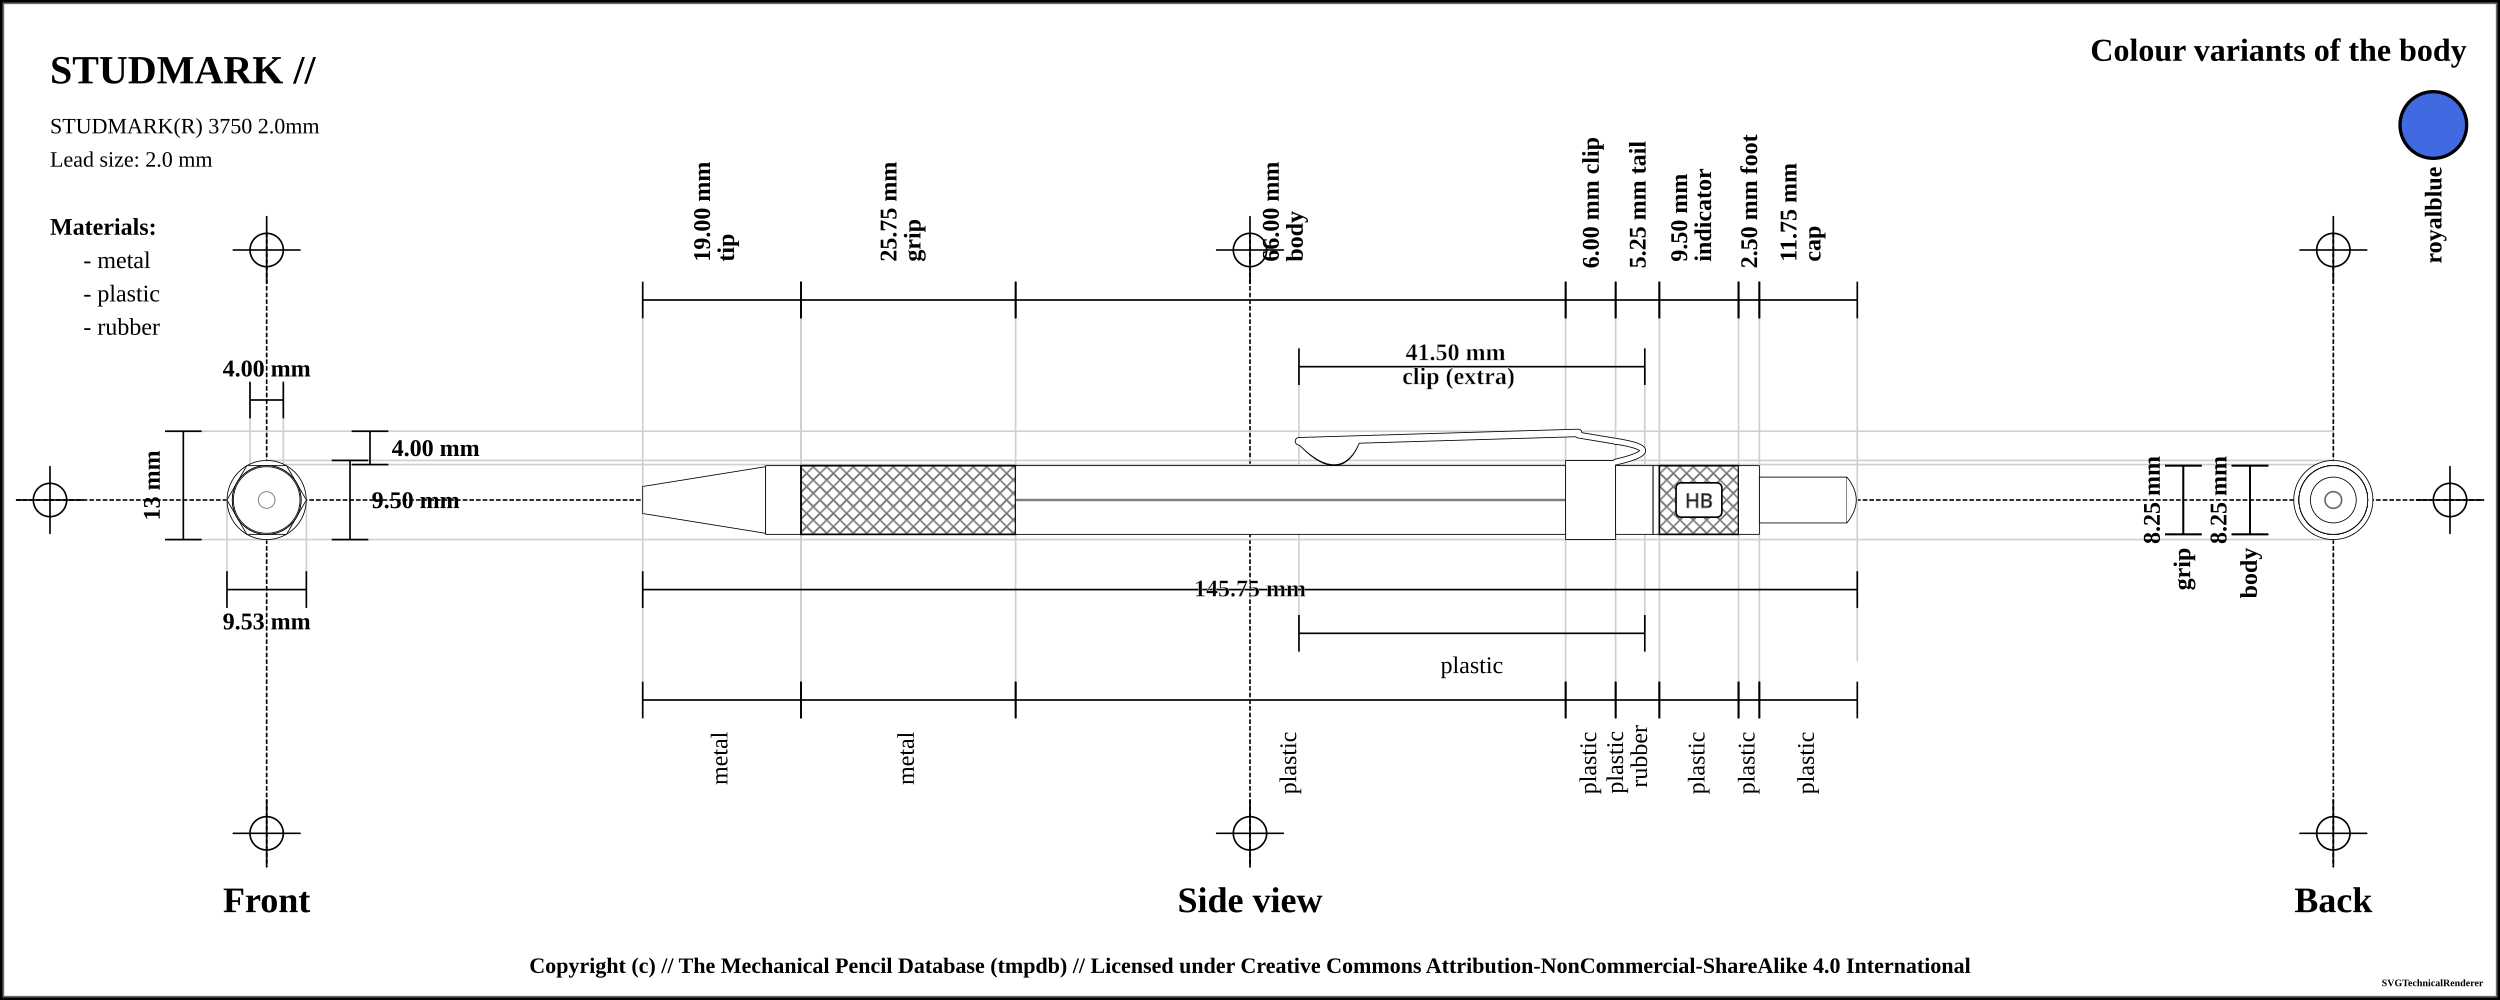
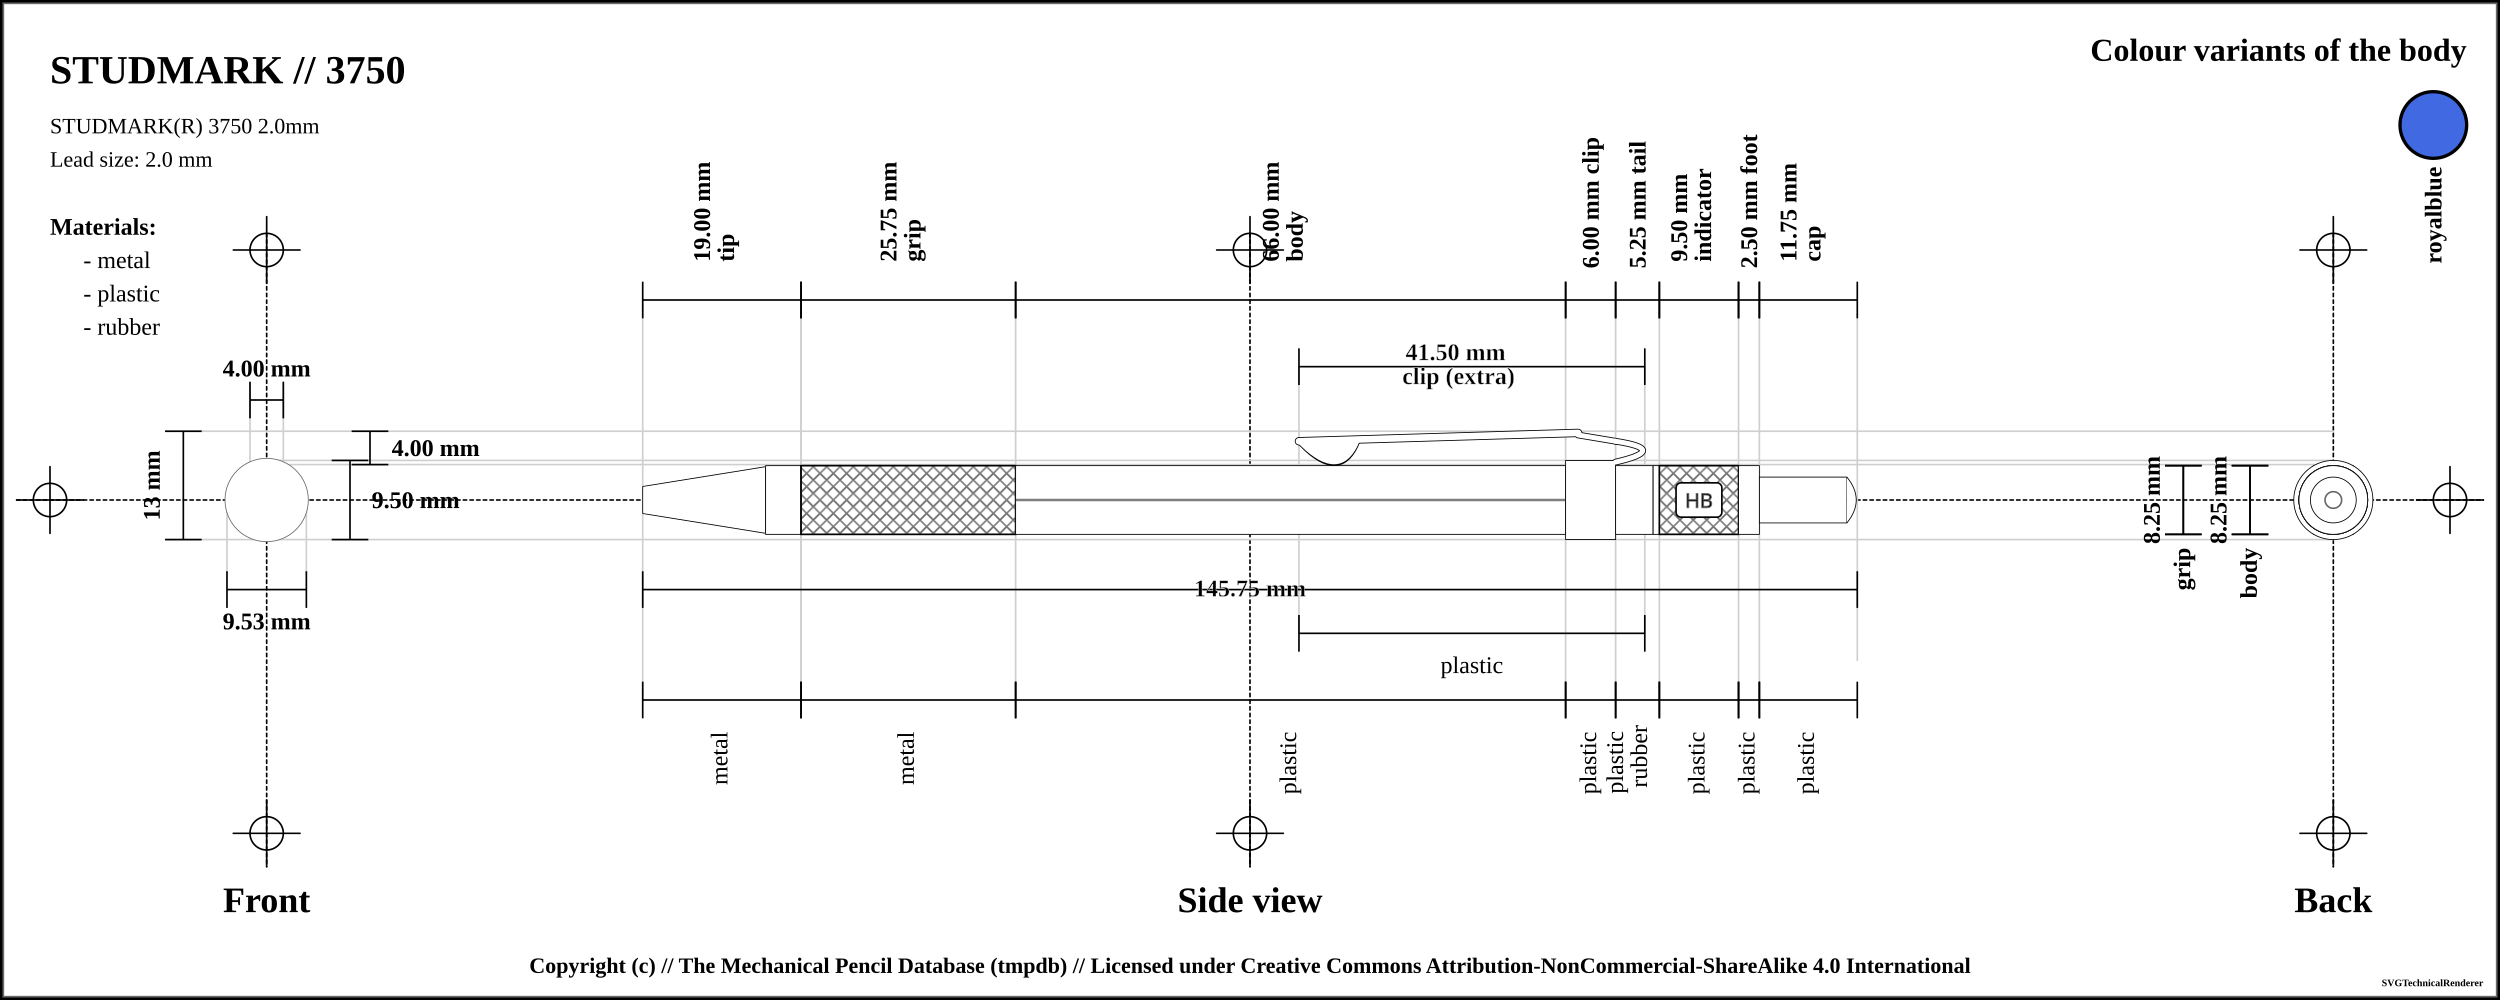
<svg xmlns="http://www.w3.org/2000/svg" width="1500" height="600">
  <pattern id="diagonalHatch" patternUnits="userSpaceOnUse" width="8" height="8">
    <path stroke="dimgray" stroke-linecap="round" stroke-width="1" d="M 4,4 L 8,8" />
    <path stroke="dimgray" stroke-linecap="round" stroke-width="1" d="M 4,4 L 0,8" />
    <path stroke="gray" stroke-linecap="round" stroke-width="1" d="M 4,4 L 8,0" />
    <path stroke="gray" stroke-linecap="round" stroke-width="1" d="M 4,4 L 0,0" />
  </pattern>
  <pattern id="ridged" patternUnits="userSpaceOnUse" width="3" height="3">
    <path stroke="dimgray" stroke-linecap="round" stroke-width="1" d="M 0,0 L 0,3" />
  </pattern>
  <pattern id="lined" patternUnits="userSpaceOnUse" width="3" height="3">
    <path stroke="dimgray" stroke-linecap="round" stroke-width="1" d="M 0,0 L 3,0" />
  </pattern>
  <pattern id="spring" patternUnits="userSpaceOnUse" width="8" height="100">
    <path stroke="dimgray" stroke-linecap="round" stroke-width="2" d="M 0,0 L 8,100" />
    <path stroke="white" stroke-linecap="round" stroke-width="1" d="M 0,0 L 8,100" />
  </pattern>
  <rect x="0" y="0" width="1500" height="600" fill="white" stroke="black" stroke-width="4" />
  <rect x="2" y="2" width="1496" height="596" fill="white" stroke="dimgray" stroke-width="1" />
  <g transform="rotate(0 0 0)">
    <line x1="10" y1="300" x2="1490" y2="300" stroke-linecap="round" stroke="#000000" stroke-dasharray="2" stroke-width="1" />
    <line x1="10" y1="300" x2="50" y2="300" stroke-linecap="round" stroke="#000000" stroke-width="1" />
    <line x1="30" y1="280" x2="30" y2="320" stroke="#000000" stroke-linecap="round" stroke-width="1" />
    <circle r="10" cx="30" cy="300" fill="white" fill-opacity="0" stroke="#000000" stroke-width="1" />
    <line x1="1450" y1="300" x2="1490" y2="300" stroke-linecap="round" stroke="#000000" stroke-width="1" />
    <line x1="1470" y1="280" x2="1470" y2="320" stroke="#000000" stroke-linecap="round" stroke-width="1" />
    <circle r="10" cx="1470" cy="300" fill="white" fill-opacity="0" stroke="#000000" stroke-width="1" />
    <line x1="160" y1="140" x2="160" y2="520" stroke="#000000" stroke-linecap="round" stroke-dasharray="2" stroke-width="1" />
    <line x1="140" y1="150" x2="180" y2="150" stroke-linecap="round" stroke="#000000" stroke-width="1" />
    <line x1="160" y1="130" x2="160" y2="170" stroke="#000000" stroke-linecap="round" stroke-width="1" />
    <circle r="10" cx="160" cy="150" fill="white" fill-opacity="0" stroke="#000000" stroke-width="1" />
    <line x1="140" y1="500" x2="180" y2="500" stroke-linecap="round" stroke="#000000" stroke-width="1" />
    <line x1="160" y1="480" x2="160" y2="520" stroke="#000000" stroke-linecap="round" stroke-width="1" />
    <circle r="10" cx="160" cy="500" fill="white" fill-opacity="0" stroke="#000000" stroke-width="1" />
    <line x1="750" y1="140" x2="750" y2="520" stroke="#000000" stroke-linecap="round" stroke-dasharray="2" stroke-width="1" />
    <line x1="730" y1="150" x2="770" y2="150" stroke-linecap="round" stroke="#000000" stroke-width="1" />
    <line x1="750" y1="130" x2="750" y2="170" stroke="#000000" stroke-linecap="round" stroke-width="1" />
    <circle r="10" cx="750" cy="150" fill="white" fill-opacity="0" stroke="#000000" stroke-width="1" />
    <line x1="730" y1="500" x2="770" y2="500" stroke-linecap="round" stroke="#000000" stroke-width="1" />
    <line x1="750" y1="480" x2="750" y2="520" stroke="#000000" stroke-linecap="round" stroke-width="1" />
    <circle r="10" cx="750" cy="500" fill="white" fill-opacity="0" stroke="#000000" stroke-width="1" />
    <line x1="1400" y1="140" x2="1400" y2="520" stroke="#000000" stroke-linecap="round" stroke-dasharray="2" stroke-width="1" />
    <line x1="1380" y1="150" x2="1420" y2="150" stroke-linecap="round" stroke="#000000" stroke-width="1" />
    <line x1="1400" y1="130" x2="1400" y2="170" stroke="#000000" stroke-linecap="round" stroke-width="1" />
    <circle r="10" cx="1400" cy="150" fill="white" fill-opacity="0" stroke="#000000" stroke-width="1" />
    <line x1="1380" y1="500" x2="1420" y2="500" stroke-linecap="round" stroke="#000000" stroke-width="1" />
    <line x1="1400" y1="480" x2="1400" y2="520" stroke="#000000" stroke-linecap="round" stroke-width="1" />
    <circle r="10" cx="1400" cy="500" fill="white" fill-opacity="0" stroke="#000000" stroke-width="1" />
-     <text x="30" y="50" font-size="2.0em" font-weight="bold"> STUDMARK //  </text>
+     <text x="30" y="50" font-size="2.0em" font-weight="bold"> STUDMARK // 3750 </text>
    <text x="30" y="80" font-size="1.1em"> STUDMARK(R) 3750 2.0mm</text>
    <text x="30" y="100" font-size="1.1em"> Lead size: 2.0 mm</text>
    <text x="1480" y="30" font-size="1.6em" font-weight="bold" text-anchor="end" dominant-baseline="central">Colour variants of the body</text>
-     <rect x="1440" y="55" width="40" rx="50%" ry="50%" height="40" stroke="black" stroke-width="2" fill="royalblue" />
+     <rect x="1440" y="55" width="40" rx="50%" ry="50%" height="40" stroke="black" stroke-width="2" fill="royalblue" fill-opacity="1" />
    <text x="1460" y="100" transform="rotate(-90, 1460, 100)" font-size="1.2em" font-weight="bold" text-anchor="end" dominant-baseline="central">royalblue</text>
    <text x="30" y="136" font-size="1.2em" font-weight="bold" text-anchor="start" dominant-baseline="central">Materials:</text>
    <text x="50" y="156" font-size="1.2em" text-anchor="start" dominant-baseline="central"> - metal</text>
    <text x="50" y="176" font-size="1.2em" text-anchor="start" dominant-baseline="central"> - plastic</text>
    <text x="50" y="196" font-size="1.2em" text-anchor="start" dominant-baseline="central"> - rubber</text>
    <line x1="100" y1="258.75" x2="1400" y2="258.75" stroke-linecap="round" stroke="#cfcfcf" stroke-width="1" />
    <line x1="160" y1="278.75" x2="1400" y2="278.75" stroke-linecap="round" stroke="#cfcfcf" stroke-width="1" />
    <line x1="150" y1="230" x2="150" y2="300" stroke="#cfcfcf" stroke-linecap="round" stroke-width="1" />
    <line x1="170" y1="230" x2="170" y2="300" stroke="#cfcfcf" stroke-linecap="round" stroke-width="1" />
    <line x1="160" y1="276.25" x2="1400" y2="276.25" stroke-linecap="round" stroke="#cfcfcf" stroke-width="1" />
    <line x1="100" y1="323.75" x2="1400" y2="323.75" stroke-linecap="round" stroke="#cfcfcf" stroke-width="1" />
    <line x1="136.184" y1="300" x2="136.184" y2="343.75" stroke="#cfcfcf" stroke-linecap="round" stroke-width="1" />
    <line x1="183.816" y1="300" x2="183.816" y2="343.75" stroke="#cfcfcf" stroke-linecap="round" stroke-width="1" />
    <line x1="385.625" y1="180" x2="385.625" y2="420" stroke="#cfcfcf" stroke-linecap="round" stroke-width="1" />
    <line x1="480.625" y1="180" x2="480.625" y2="420" stroke="#cfcfcf" stroke-linecap="round" stroke-width="1" />
    <line x1="480.625" y1="180" x2="480.625" y2="420" stroke="#cfcfcf" stroke-linecap="round" stroke-width="1" />
    <line x1="609.375" y1="180" x2="609.375" y2="420" stroke="#cfcfcf" stroke-linecap="round" stroke-width="1" />
    <line x1="939.375" y1="180" x2="939.375" y2="420" stroke="#cfcfcf" stroke-linecap="round" stroke-width="1" />
    <line x1="779.375" y1="220" x2="779.375" y2="380" stroke="#cfcfcf" stroke-linecap="round" stroke-width="1" />
    <line x1="986.875" y1="220" x2="986.875" y2="380" stroke="#cfcfcf" stroke-linecap="round" stroke-width="1" />
    <line x1="969.375" y1="180" x2="969.375" y2="420" stroke="#cfcfcf" stroke-linecap="round" stroke-width="1" />
    <line x1="995.625" y1="180" x2="995.625" y2="420" stroke="#cfcfcf" stroke-linecap="round" stroke-width="1" />
    <line x1="1043.125" y1="180" x2="1043.125" y2="420" stroke="#cfcfcf" stroke-linecap="round" stroke-width="1" />
    <line x1="1055.625" y1="180" x2="1055.625" y2="420" stroke="#cfcfcf" stroke-linecap="round" stroke-width="1" />
    <line x1="1114.375" y1="188.25" x2="1114.375" y2="396.25" stroke="#cfcfcf" stroke-linecap="round" stroke-width="1" />
    <text x="160" y="540" font-size="1.8em" font-weight="bold" text-anchor="middle" dominant-baseline="central">Front</text>
    <text x="750" y="540" font-size="1.8em" font-weight="bold" text-anchor="middle" dominant-baseline="central">Side view</text>
    <text x="1400" y="540" font-size="1.8em" font-weight="bold" text-anchor="middle" dominant-baseline="central">Back</text>
    <line x1="150" y1="229" x2="150" y2="251" stroke="black" stroke-width="1" />
    <line x1="150" y1="240" x2="170" y2="240" stroke="black" stroke-width="1" />
    <line x1="170" y1="229" x2="170" y2="251" stroke="black" stroke-width="1" />
    <text x="160" y="221" font-size="1.2em" font-weight="bold" text-anchor="middle" dominant-baseline="central" fill="black">
      <tspan x="160" dy="0">4.00 mm</tspan>
    </text>
    <line x1="211" y1="258.75" x2="233" y2="258.75" stroke="black" stroke-width="1" />
    <line x1="222" y1="258.75" x2="222" y2="278.75" stroke="black" stroke-width="1" />
    <line x1="211" y1="278.75" x2="233" y2="278.75" stroke="black" stroke-width="1" />
    <text x="235" y="268.75" font-size="1.2em" font-weight="bold" text-anchor="start" dominant-baseline="central" fill="black">4.00 mm</text>
    <line x1="199" y1="276.25" x2="221" y2="276.25" stroke="black" stroke-width="1" />
    <line x1="210" y1="276.25" x2="210" y2="323.75" stroke="black" stroke-width="1" />
    <line x1="199" y1="323.75" x2="221" y2="323.75" stroke="black" stroke-width="1" />
    <text x="223" y="300" font-size="1.2em" font-weight="bold" text-anchor="start" dominant-baseline="central" fill="black">9.50 mm</text>
    <line x1="99" y1="258.75" x2="121" y2="258.75" stroke="black" stroke-width="1" />
    <line x1="110" y1="258.75" x2="110" y2="323.75" stroke="black" stroke-width="1" />
    <line x1="99" y1="323.75" x2="121" y2="323.75" stroke="black" stroke-width="1" />
    <text x="91" y="291.25" transform="rotate(-90, 91, 291.25)" font-size="1.2em" font-weight="bold" text-anchor="middle" dominant-baseline="central" fill="black">13 mm</text>
    <line x1="136.184" y1="342.75" x2="136.184" y2="364.75" stroke="black" stroke-width="1" />
    <line x1="136.184" y1="353.75" x2="183.816" y2="353.75" stroke="black" stroke-width="1" />
    <line x1="183.816" y1="342.75" x2="183.816" y2="364.75" stroke="black" stroke-width="1" />
    <text x="160" y="372.75" font-size="1.2em" font-weight="bold" text-anchor="middle" dominant-baseline="central" fill="black">
      <tspan x="160" dy="0">9.53 mm</tspan>
    </text>
    <line x1="385.625" y1="169" x2="385.625" y2="191" stroke="black" stroke-width="1" />
    <line x1="385.625" y1="180" x2="480.625" y2="180" stroke="black" stroke-width="1" />
    <line x1="480.625" y1="169" x2="480.625" y2="191" stroke="black" stroke-width="1" />
    <text x="433.125" y="161" font-size="1.2em" transform="rotate(-90, 421.125, 161)" font-weight="bold" text-anchor="start" dominant-baseline="central" fill="black">
      <tspan x="425.125" dy="0">19.00 mm</tspan>
      <tspan x="425.125" dy="1em">tip</tspan>
    </text>
    <line x1="480.625" y1="169" x2="480.625" y2="191" stroke="black" stroke-width="1" />
    <line x1="480.625" y1="180" x2="609.375" y2="180" stroke="black" stroke-width="1" />
    <line x1="609.375" y1="169" x2="609.375" y2="191" stroke="black" stroke-width="1" />
    <text x="545" y="161" font-size="1.2em" transform="rotate(-90, 533, 161)" font-weight="bold" text-anchor="start" dominant-baseline="central" fill="black">
      <tspan x="537" dy="0">25.75 mm</tspan>
      <tspan x="537" dy="1em">grip</tspan>
    </text>
    <line x1="609.375" y1="169" x2="609.375" y2="191" stroke="black" stroke-width="1" />
    <line x1="609.375" y1="180" x2="939.375" y2="180" stroke="black" stroke-width="1" />
    <line x1="939.375" y1="169" x2="939.375" y2="191" stroke="black" stroke-width="1" />
    <text x="774.375" y="161" font-size="1.2em" transform="rotate(-90, 762.375, 161)" font-weight="bold" text-anchor="start" dominant-baseline="central" fill="black">
      <tspan x="766.375" dy="0">66.00 mm</tspan>
      <tspan x="766.375" dy="1em">body</tspan>
    </text>
    <line x1="939.375" y1="169" x2="939.375" y2="191" stroke="black" stroke-width="1" />
    <line x1="939.375" y1="180" x2="969.375" y2="180" stroke="black" stroke-width="1" />
    <line x1="969.375" y1="169" x2="969.375" y2="191" stroke="black" stroke-width="1" />
    <text x="954.375" y="161" font-size="1.2em" transform="rotate(-90, 954.375, 161)" font-weight="bold" text-anchor="start" dominant-baseline="central" fill="black">
      <tspan x="954.375" dy="0">6.00 mm clip</tspan>
    </text>
    <line x1="779.375" y1="209" x2="779.375" y2="231" stroke="black" stroke-width="1" />
    <line x1="779.375" y1="220" x2="986.875" y2="220" stroke="black" stroke-width="1" />
    <line x1="986.875" y1="209" x2="986.875" y2="231" stroke="black" stroke-width="1" />
    <text x="883.125" y="212" font-weight="bold" font-size="1.2em" stroke="white" stroke-width="0.25" text-anchor="middle" dominant-baseline="middle" fill="black">
      <tspan x="875.125" dy="0">41.50 mm</tspan>
      <tspan x="875.125" dy="1em">clip (extra)</tspan>
    </text>
    <line x1="969.375" y1="169" x2="969.375" y2="191" stroke="black" stroke-width="1" />
    <line x1="969.375" y1="180" x2="995.625" y2="180" stroke="black" stroke-width="1" />
    <line x1="995.625" y1="169" x2="995.625" y2="191" stroke="black" stroke-width="1" />
    <text x="982.5" y="161" font-size="1.2em" transform="rotate(-90, 982.5, 161)" font-weight="bold" text-anchor="start" dominant-baseline="central" fill="black">
      <tspan x="982.5" dy="0">5.25 mm tail</tspan>
    </text>
    <line x1="995.625" y1="169" x2="995.625" y2="191" stroke="black" stroke-width="1" />
    <line x1="995.625" y1="180" x2="1043.125" y2="180" stroke="black" stroke-width="1" />
    <line x1="1043.125" y1="169" x2="1043.125" y2="191" stroke="black" stroke-width="1" />
    <text x="1019.375" y="161" font-size="1.2em" transform="rotate(-90, 1007.375, 161)" font-weight="bold" text-anchor="start" dominant-baseline="central" fill="black">
      <tspan x="1011.375" dy="0">9.50 mm</tspan>
      <tspan x="1011.375" dy="1em">indicator</tspan>
    </text>
    <line x1="1043.125" y1="169" x2="1043.125" y2="191" stroke="black" stroke-width="1" />
    <line x1="1043.125" y1="180" x2="1055.625" y2="180" stroke="black" stroke-width="1" />
    <line x1="1055.625" y1="169" x2="1055.625" y2="191" stroke="black" stroke-width="1" />
    <text x="1049.375" y="161" font-size="1.2em" transform="rotate(-90, 1049.375, 161)" font-weight="bold" text-anchor="start" dominant-baseline="central" fill="black">
      <tspan x="1049.375" dy="0">2.50 mm foot</tspan>
    </text>
    <line x1="1055.625" y1="169" x2="1055.625" y2="191" stroke="black" stroke-width="1" />
    <line x1="1055.625" y1="180" x2="1114.375" y2="180" stroke="black" stroke-width="1" />
    <line x1="1114.375" y1="169" x2="1114.375" y2="191" stroke="black" stroke-width="1" />
    <text x="1085" y="161" font-size="1.2em" transform="rotate(-90, 1073, 161)" font-weight="bold" text-anchor="start" dominant-baseline="central" fill="black">
      <tspan x="1077" dy="0">11.75 mm</tspan>
      <tspan x="1077" dy="1em">cap</tspan>
    </text>
    <line x1="385.625" y1="342.75" x2="385.625" y2="364.75" stroke="black" stroke-width="1" />
    <line x1="385.625" y1="353.75" x2="1114.375" y2="353.75" stroke="black" stroke-width="1" />
    <line x1="1114.375" y1="342.75" x2="1114.375" y2="364.75" stroke="black" stroke-width="1" />
    <text x="750" y="353.75" font-weight="bold" font-size="1.2em" stroke="white" stroke-width="0.25" text-anchor="middle" dominant-baseline="middle" fill="black">
      <tspan x="750" dy="0">145.75 mm</tspan>
    </text>
    <line x1="385.625" y1="409" x2="385.625" y2="431" stroke="black" stroke-width="1" />
    <line x1="385.625" y1="420" x2="480.625" y2="420" stroke="black" stroke-width="1" />
    <line x1="480.625" y1="409" x2="480.625" y2="431" stroke="black" stroke-width="1" />
    <text x="433.125" y="439" font-size="1.2em" transform="rotate(-90, 433.125, 439)" text-anchor="end" dominant-baseline="middle" fill="black">
      <tspan x="433.125" dy="0">metal</tspan>
    </text>
    <line x1="480.625" y1="409" x2="480.625" y2="431" stroke="black" stroke-width="1" />
    <line x1="480.625" y1="420" x2="609.375" y2="420" stroke="black" stroke-width="1" />
    <line x1="609.375" y1="409" x2="609.375" y2="431" stroke="black" stroke-width="1" />
    <text x="545" y="439" font-size="1.2em" transform="rotate(-90, 545, 439)" text-anchor="end" dominant-baseline="middle" fill="black">
      <tspan x="545" dy="0">metal</tspan>
    </text>
    <line x1="609.375" y1="409" x2="609.375" y2="431" stroke="black" stroke-width="1" />
    <line x1="609.375" y1="420" x2="939.375" y2="420" stroke="black" stroke-width="1" />
    <line x1="939.375" y1="409" x2="939.375" y2="431" stroke="black" stroke-width="1" />
    <text x="774.375" y="439" font-size="1.2em" transform="rotate(-90, 774.375, 439)" text-anchor="end" dominant-baseline="middle" fill="black">
      <tspan x="774.375" dy="0">plastic</tspan>
    </text>
    <line x1="779.375" y1="369" x2="779.375" y2="391" stroke="black" stroke-width="1" />
    <line x1="779.375" y1="380" x2="986.875" y2="380" stroke="black" stroke-width="1" />
    <line x1="986.875" y1="369" x2="986.875" y2="391" stroke="black" stroke-width="1" />
    <text x="883.125" y="399" font-size="1.2em" text-anchor="middle" dominant-baseline="central" fill="black">
      <tspan x="883.125" dy="0">plastic</tspan>
    </text>
    <line x1="939.375" y1="409" x2="939.375" y2="431" stroke="black" stroke-width="1" />
    <line x1="939.375" y1="420" x2="969.375" y2="420" stroke="black" stroke-width="1" />
    <line x1="969.375" y1="409" x2="969.375" y2="431" stroke="black" stroke-width="1" />
    <text x="954.375" y="439" font-size="1.2em" transform="rotate(-90, 954.375, 439)" text-anchor="end" dominant-baseline="middle" fill="black">
      <tspan x="954.375" dy="0">plastic</tspan>
    </text>
    <line x1="969.375" y1="409" x2="969.375" y2="431" stroke="black" stroke-width="1" />
    <line x1="969.375" y1="420" x2="995.625" y2="420" stroke="black" stroke-width="1" />
    <line x1="995.625" y1="409" x2="995.625" y2="431" stroke="black" stroke-width="1" />
    <text x="982.5" y="439" font-size="1.2em" transform="rotate(-90, 970.5, 439)" text-anchor="end" dominant-baseline="middle" fill="black">
      <tspan x="974.5" dy="0">plastic</tspan>
      <tspan x="974.5" dy="1em">rubber</tspan>
    </text>
    <line x1="995.625" y1="409" x2="995.625" y2="431" stroke="black" stroke-width="1" />
    <line x1="995.625" y1="420" x2="1043.125" y2="420" stroke="black" stroke-width="1" />
    <line x1="1043.125" y1="409" x2="1043.125" y2="431" stroke="black" stroke-width="1" />
    <text x="1019.375" y="439" font-size="1.2em" transform="rotate(-90, 1019.375, 439)" text-anchor="end" dominant-baseline="middle" fill="black">
      <tspan x="1019.375" dy="0">plastic</tspan>
    </text>
    <line x1="1043.125" y1="409" x2="1043.125" y2="431" stroke="black" stroke-width="1" />
    <line x1="1043.125" y1="420" x2="1055.625" y2="420" stroke="black" stroke-width="1" />
    <line x1="1055.625" y1="409" x2="1055.625" y2="431" stroke="black" stroke-width="1" />
    <text x="1049.375" y="439" font-size="1.2em" transform="rotate(-90, 1049.375, 439)" text-anchor="end" dominant-baseline="middle" fill="black">
      <tspan x="1049.375" dy="0">plastic</tspan>
    </text>
    <line x1="1055.625" y1="409" x2="1055.625" y2="431" stroke="black" stroke-width="1" />
    <line x1="1055.625" y1="420" x2="1114.375" y2="420" stroke="black" stroke-width="1" />
    <line x1="1114.375" y1="409" x2="1114.375" y2="431" stroke="black" stroke-width="1" />
    <text x="1085" y="439" font-size="1.2em" transform="rotate(-90, 1085, 439)" text-anchor="end" dominant-baseline="middle" fill="black">
      <tspan x="1085" dy="0">plastic</tspan>
    </text>
    <line x1="1299" y1="279.375" x2="1321" y2="279.375" stroke="black" stroke-width="1" />
    <line x1="1310" y1="279.375" x2="1310" y2="320.625" stroke="black" stroke-width="1" />
    <line x1="1299" y1="320.625" x2="1321" y2="320.625" stroke="black" stroke-width="1" />
    <text x="1291" y="300" transform="rotate(-90, 1291, 300)" font-size="1.2em" font-weight="bold" text-anchor="middle" dominant-baseline="central" fill="black">8.25 mm</text>
    <line x1="1299" y1="279.375" x2="1321" y2="279.375" stroke="black" stroke-width="1" />
    <line x1="1310" y1="279.375" x2="1310" y2="320.625" stroke="black" stroke-width="1" />
    <line x1="1299" y1="320.625" x2="1321" y2="320.625" stroke="black" stroke-width="1" />
    <text x="1310" y="328.625" transform="rotate(-90, 1310, 328.625)" font-weight="bold" font-size="1.2em" text-anchor="end" dominant-baseline="middle" fill="black">grip</text>
    <line x1="1339" y1="279.375" x2="1361" y2="279.375" stroke="black" stroke-width="1" />
    <line x1="1350" y1="279.375" x2="1350" y2="320.625" stroke="black" stroke-width="1" />
    <line x1="1339" y1="320.625" x2="1361" y2="320.625" stroke="black" stroke-width="1" />
    <text x="1331" y="300" transform="rotate(-90, 1331, 300)" font-size="1.2em" font-weight="bold" text-anchor="middle" dominant-baseline="central" fill="black">8.25 mm</text>
    <line x1="1339" y1="279.375" x2="1361" y2="279.375" stroke="black" stroke-width="1" />
    <line x1="1350" y1="279.375" x2="1350" y2="320.625" stroke="black" stroke-width="1" />
    <line x1="1339" y1="320.625" x2="1361" y2="320.625" stroke="black" stroke-width="1" />
    <text x="1350" y="328.625" transform="rotate(-90, 1350, 328.625)" font-weight="bold" font-size="1.2em" text-anchor="end" dominant-baseline="middle" fill="black">body</text>
    <path d="M385.625 291.875 L459.375 280 L459.375 320 L385.625 308.125 Z" stroke-width="0.5" stroke="black" stroke-linejoin="round" fill="white" fill-opacity="1" />
    <path d="M459.375 279.375 L480.625 279.375 L480.625 320.625 L459.375 320.625 Z" stroke-width="0.5" stroke="black" stroke-linejoin="round" fill="white" fill-opacity="1" />
    <path d="M480.625 279.375 L609.375 279.375 L609.375 320.625 L480.625 320.625 Z" stroke-width="0.5" stroke="black" stroke-linejoin="round" fill="white" fill-opacity="1" />
    <path d="M480.625 279.375 L609.375 279.375 L609.375 320.625 L480.625 320.625 Z" stroke-width="1.0" stroke="black" fill="url(#diagonalHatch)" />
    <path d="M609.375 279.375 L939.375 279.375 L939.375 320.625 L609.375 320.625 Z" stroke-width="0.5" stroke="black" stroke-linejoin="round" fill="white" fill-opacity="1" />
    <line x1="609.375" y1="300" x2="939.375" y2="300" stroke-width="1.5" stroke="black" fill="none" stroke-opacity="0.5" />
    <line x1="609.375" y1="300" x2="939.375" y2="300" stroke-width="0.5" stroke="gray" fill="none" stroke-opacity="0.5" />
    <path d="M781.5 266.5 Q804.375 289.75 814.375 264.25 Z" stroke-width="4" stroke="black" fill="dimgray" stroke-linecap="round" />
    <line x1="779.375" y1="264.75" x2="946.875" y2="259.75" stroke-width="5" stroke="black" fill="dimgray" stroke-linecap="round" />
    <line x1="946.875" y1="261" x2="969.375" y2="264.75" stroke-width="4" stroke="black" fill="dimgray" stroke-linecap="round" />
    <path d="M969.375 264.75 Q1001.875 269.75 969.375 277.25" stroke-width="4" stroke="black" fill="none" stroke-linecap="round" />
    <path d="M939.375 276.25 L969.375 276.25 L969.375 323.75 L939.375 323.75 Z" stroke-width="0.5" stroke="black" stroke-linejoin="round" fill="white" fill-opacity="1" />
    <path d="M781.5 266.5 Q804.375 288.75 814.375 264.25 Z" stroke-width="3" stroke="white" fill="white" stroke-linecap="round" />
    <line x1="779.375" y1="264.75" x2="946.875" y2="259.75" stroke-width="4" stroke="white" fill="white" stroke-linecap="round" />
    <line x1="946.875" y1="261" x2="969.375" y2="264.75" stroke-width="3" stroke="white" fill="white" stroke-linecap="round" />
    <path d="M969.375 264.75 Q1001.875 269.75 969.375 277.25" stroke-width="3" stroke="white" fill="none" stroke-linecap="round" />
    <path d="M969.375 279.375 L991.875 279.375 L991.875 320.625 L969.375 320.625 Z" stroke-width="0.5" stroke="black" stroke-linejoin="round" fill="white" fill-opacity="1" />
    <path d="M991.875 279.375 L995.625 279.375 L995.625 320.625 L991.875 320.625 Z" stroke-width="0.5" stroke="black" stroke-linejoin="round" fill="white" fill-opacity="1" />
    <path d="M995.625 279.375 L1043.125 279.375 L1043.125 320.625 L995.625 320.625 Z" stroke-width="0.5" stroke="black" stroke-linejoin="round" fill="white" fill-opacity="1" />
    <path d="M995.625 279.375 L1043.125 279.375 L1043.125 320.625 L995.625 320.625 Z" stroke-width="1.0" stroke="black" fill="url(#diagonalHatch)" />
    <rect x="1005.625" y="289.688" width="27.5" height="20.625" rx="3" ry="3" stroke-width="1" stroke="black" fill="white" />
    <text x="1019.375" y="300" text-anchor="middle" dominant-baseline="central">
      <tspan stroke="dimgray" stroke-width="0.5" font-family="sans-serif" fill="black" textLength="{this.width * 5 - 24}"> HB</tspan>
    </text>
    <path d="M1043.125 279.375 L1055.625 279.375 L1055.625 320.625 L1043.125 320.625 Z" stroke-width="0.5" stroke="black" stroke-linejoin="round" fill="white" fill-opacity="1" />
    <path d="M1055.625 286.25 L1108.125 286.25 L1108.125 313.75 L1055.625 313.75 Z" stroke-width="0.5" stroke="black" stroke-linejoin="round" fill="white" fill-opacity="1" />
    <path d="M1108.125 286.25 Q1119.375 300 1108.125 313.75" stroke-width="0.5" stroke="black" stroke-linejoin="round" fill="white" fill-opacity="1" />
    <circle r="13.75" cx="160" cy="300" fill="white" fill-opacity="1" stroke="black" stroke-width="0.5" />
    <circle r="20.625" cx="160" cy="300" fill="white" fill-opacity="1" stroke="black" stroke-width="0.5" />
    <circle r="20.625" cx="160" cy="300" fill="white" fill-opacity="1" stroke="black" stroke-width="0.5" />
    <circle r="20.625" cx="160" cy="300" fill="white" fill-opacity="1" stroke="black" stroke-width="0.5" />
    <circle r="20.625" cx="160" cy="300" fill="white" fill-opacity="1" stroke="black" stroke-width="0.5" />
    <circle r="23.75" cx="160" cy="300" fill="white" fill-opacity="1" stroke="black" stroke-width="0.5" />
    <polygon points="148.092,279.375 171.908,279.375 183.816,300 171.908,320.625 148.092,320.625 136.184,300 " stroke="black" stroke-width="0.5" fill="white" fill-opacity="1" />
    <circle r="20.625" cx="160" cy="300" fill="white" fill-opacity="1" stroke="black" stroke-width="0.5" />
    <circle r="20.625" cx="160" cy="300" fill="white" fill-opacity="1" stroke="black" stroke-width="0.5" />
    <circle r="8.125" cx="160" cy="300" stroke="black" stroke-width="0.5" fill="white" fill-opacity="1" />
    <circle r="20" cx="160" cy="300" stroke="black" stroke-width="0.5" fill="white" fill-opacity="1" />
-     <circle r="5" cx="160" cy="300" fill="white" fill-opacity="1" stroke="dimgray" stroke-width="0.5" />
+     <circle r="25" cx="160" cy="300" fill="white" fill-opacity="1" stroke="dimgray" stroke-width="0.5" />
    <circle r="8.125" cx="1400" cy="300" stroke="black" stroke-width="0.5" fill="white" fill-opacity="1" />
    <circle r="20" cx="1400" cy="300" stroke="black" stroke-width="0.5" fill="white" fill-opacity="1" />
    <circle r="20.625" cx="1400" cy="300" fill="white" fill-opacity="1" stroke="black" stroke-width="0.5" />
    <circle r="20.625" cx="1400" cy="300" fill="white" fill-opacity="1" stroke="black" stroke-width="0.5" />
    <polygon points="1388.092,279.375 1411.908,279.375 1423.816,300 1411.908,320.625 1388.092,320.625 1376.184,300 " stroke="black" stroke-width="0.5" fill="white" fill-opacity="1" />
    <circle r="23.75" cx="1400" cy="300" fill="white" fill-opacity="1" stroke="black" stroke-width="0.5" />
    <circle r="20.625" cx="1400" cy="300" fill="white" fill-opacity="1" stroke="black" stroke-width="0.5" />
    <circle r="20.625" cx="1400" cy="300" fill="white" fill-opacity="1" stroke="black" stroke-width="0.5" />
    <circle r="20.625" cx="1400" cy="300" fill="white" fill-opacity="1" stroke="black" stroke-width="0.5" />
    <circle r="20.625" cx="1400" cy="300" fill="white" fill-opacity="1" stroke="black" stroke-width="0.5" />
    <circle r="13.75" cx="1400" cy="300" fill="white" fill-opacity="1" stroke="black" stroke-width="0.5" />
    <circle r="5" cx="1400" cy="300" fill="white" fill-opacity="1" stroke="dimgray" stroke-width="1" />
  </g>
  <text x="50%" y="580" font-size="1.1em" font-weight="bold" text-anchor="middle" dominant-baseline="middle">Copyright (c) // The Mechanical Pencil Database (tmpdb) // Licensed under Creative Commons Attribution-NonCommercial-ShareAlike 4.0 International</text>
  <text x="1490" y="590" font-size="0.5em" font-weight="bold" text-anchor="end" dominant-baseline="middle">SVGTechnicalRenderer</text>
</svg>
